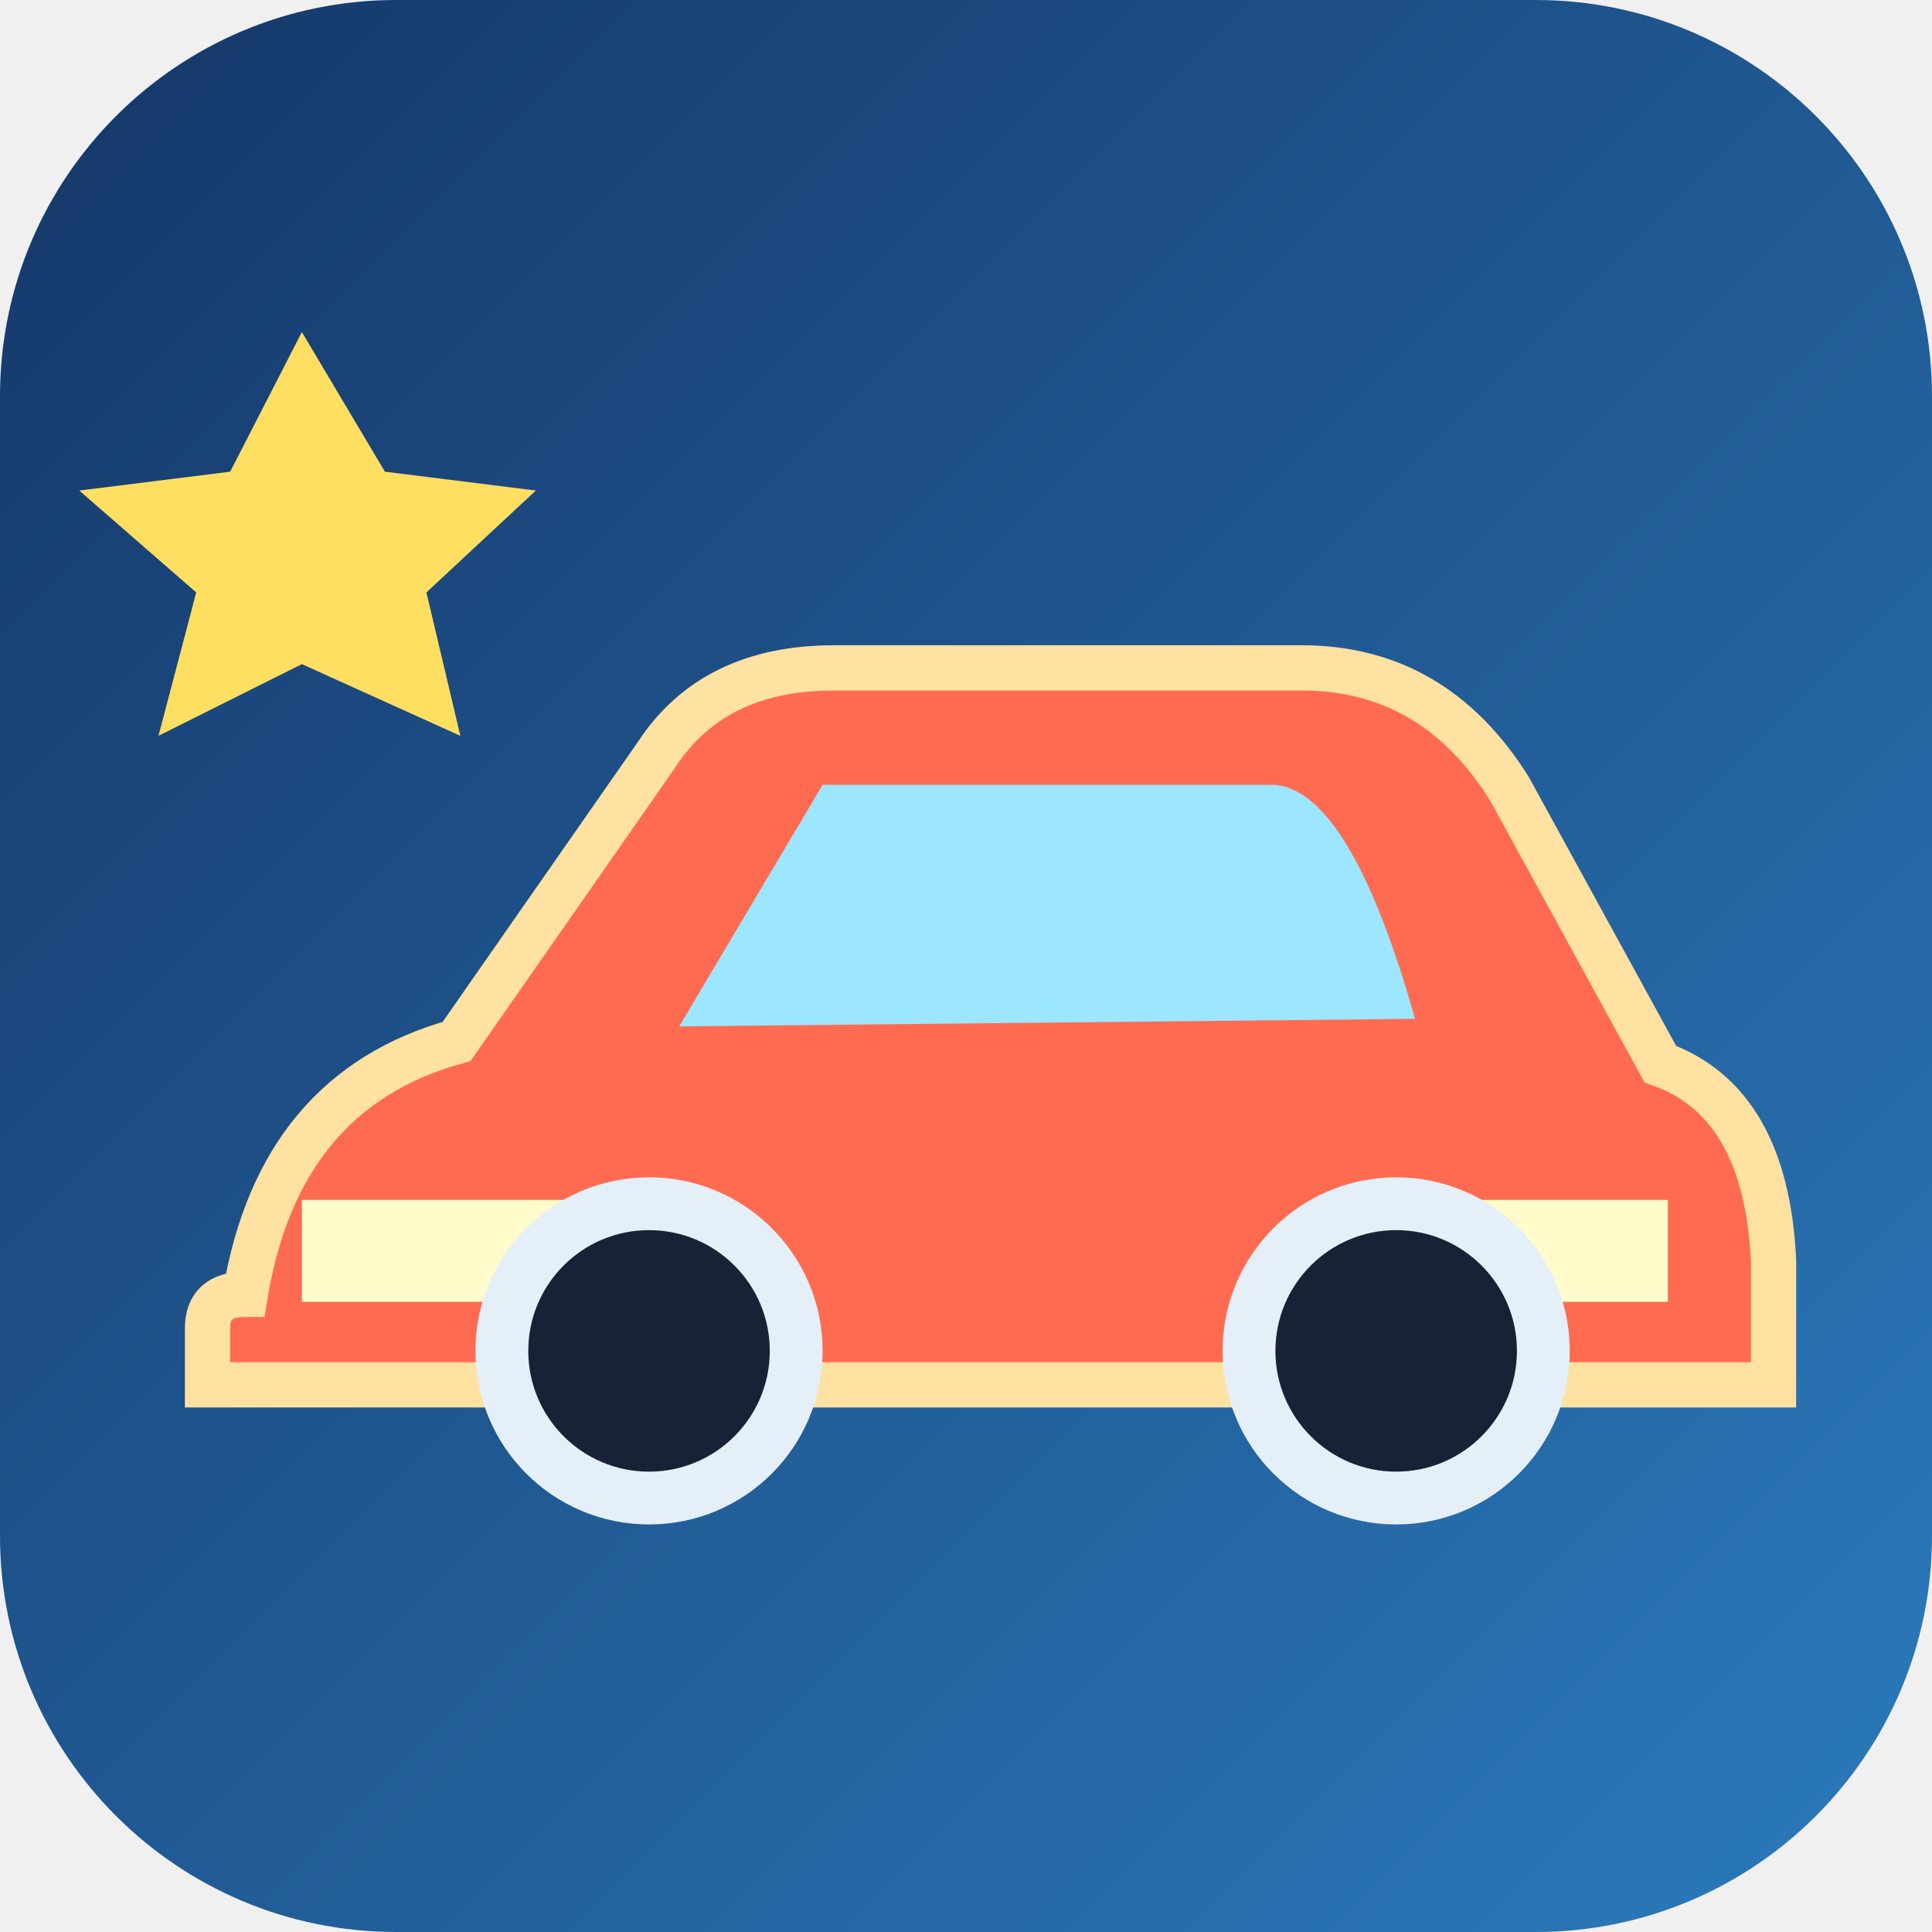
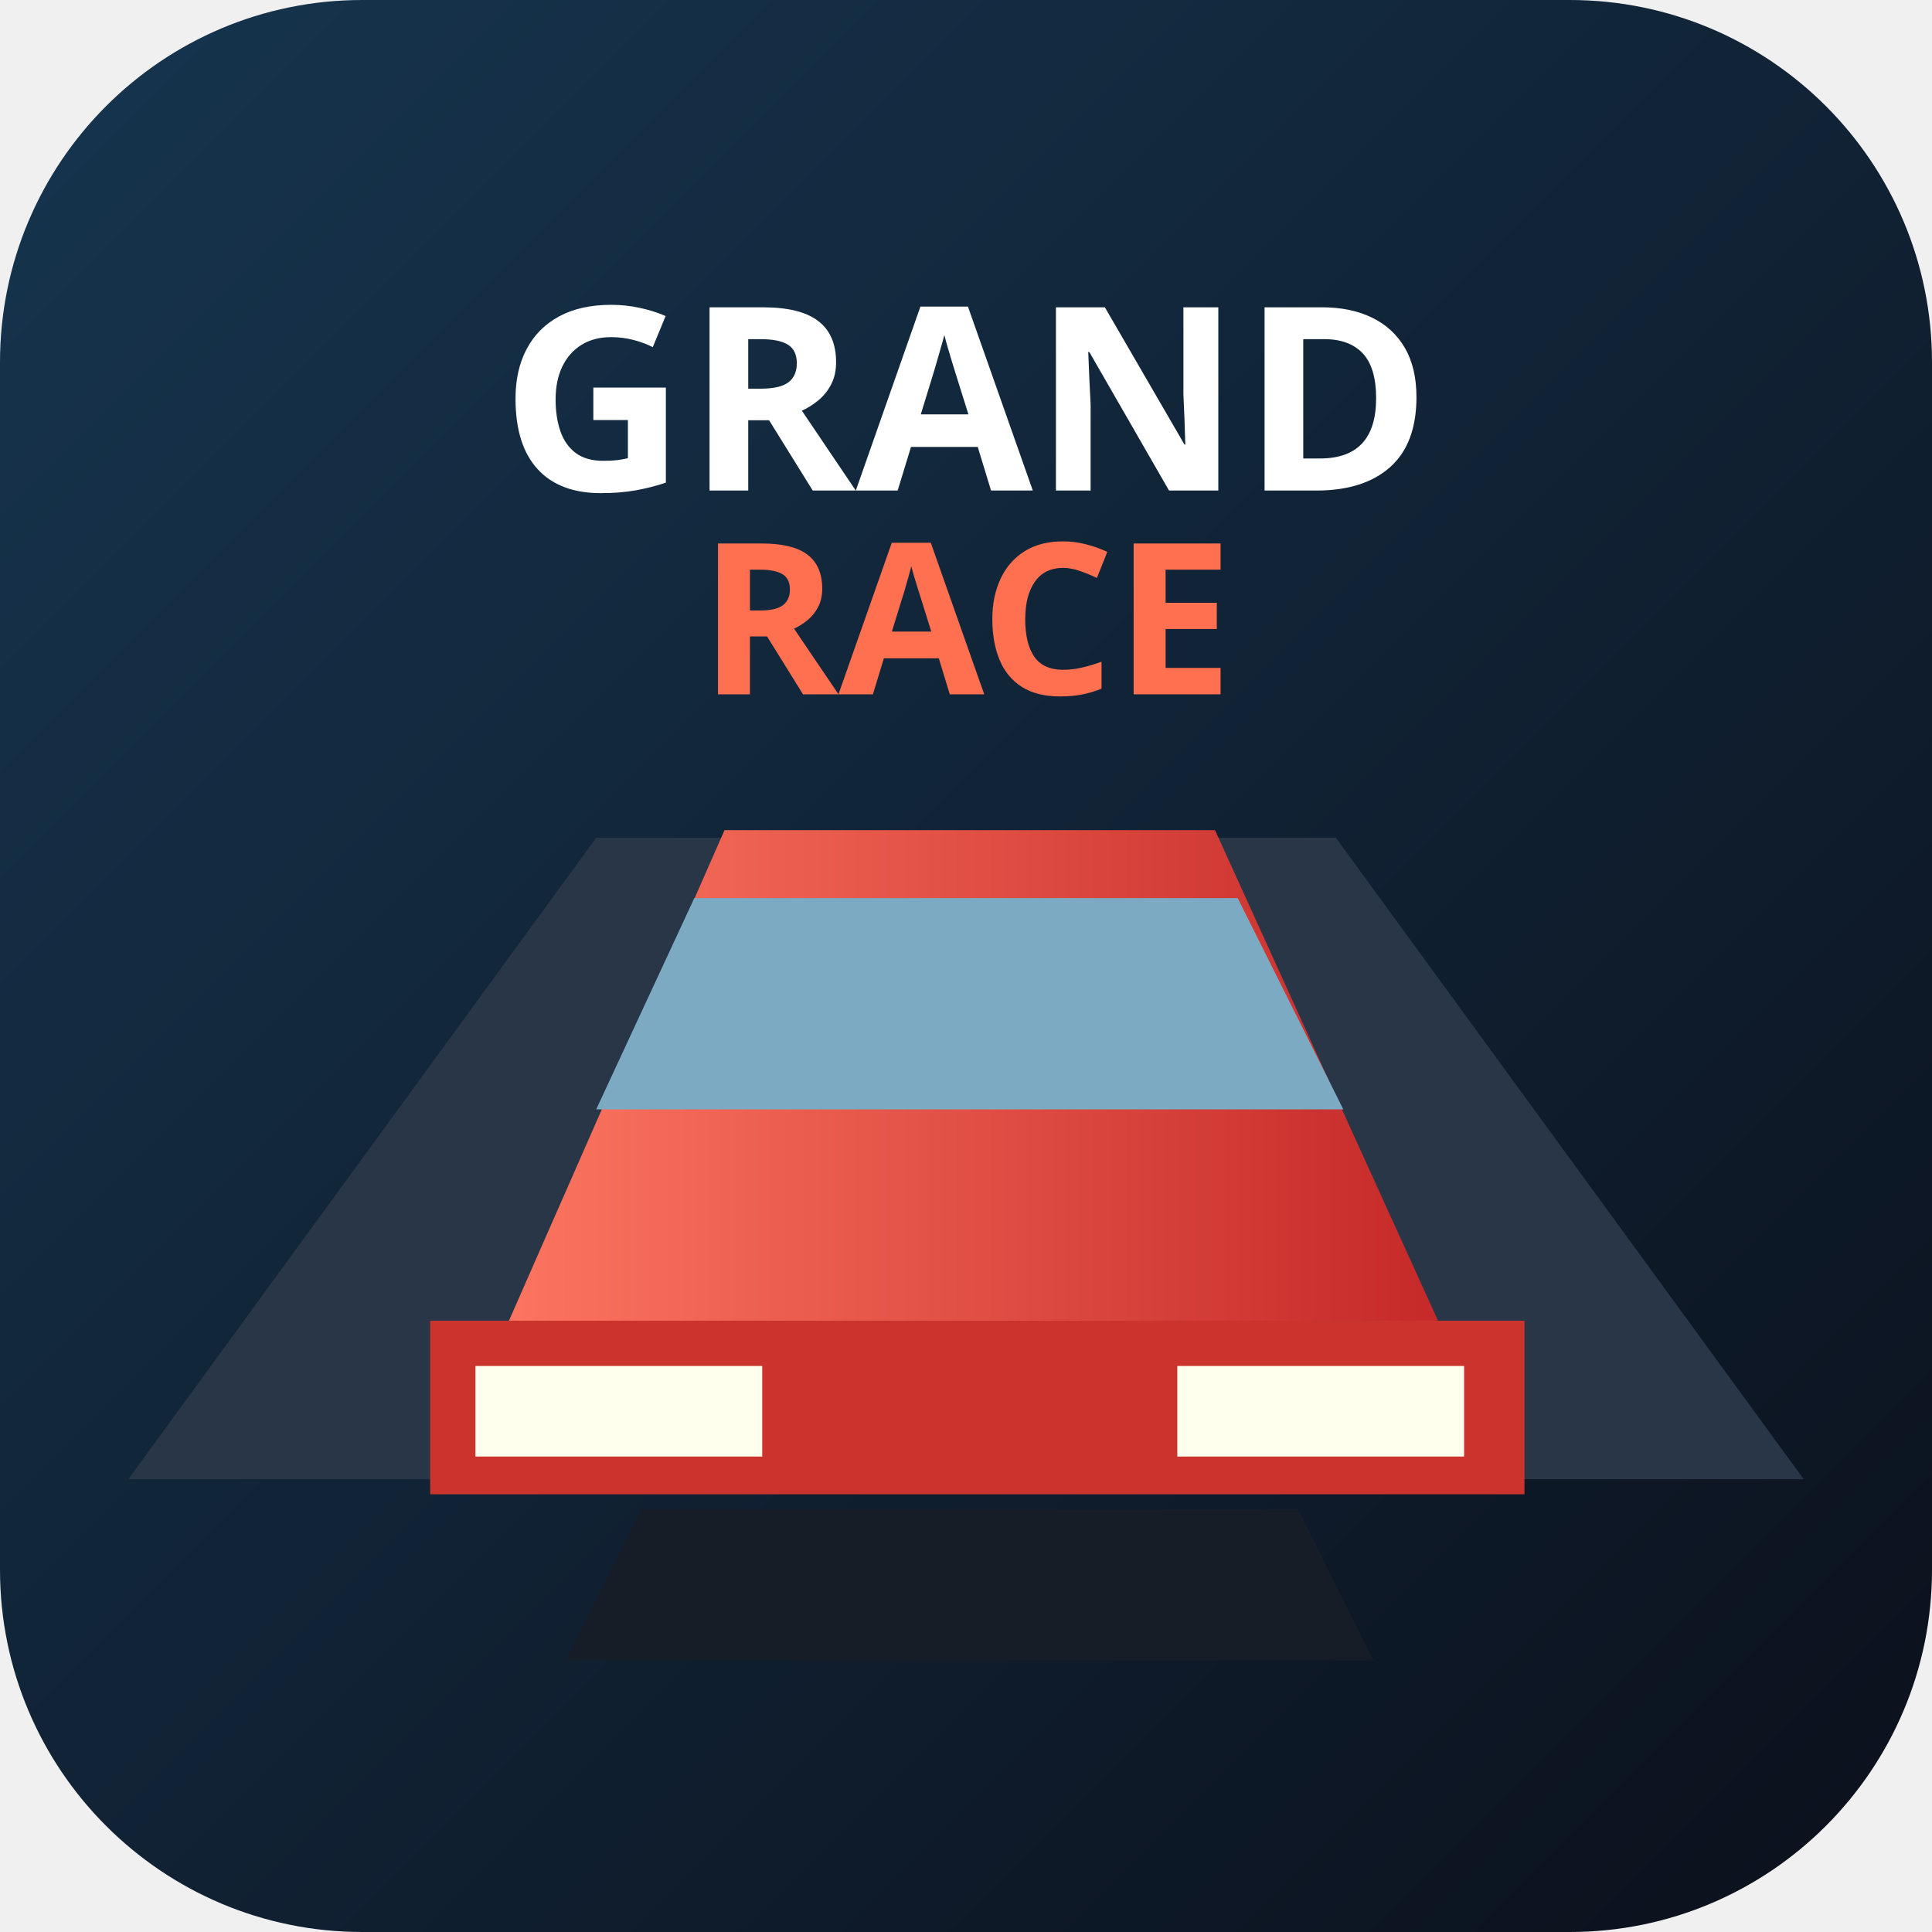
- <svg xmlns="http://www.w3.org/2000/svg" viewBox="0 0 512 512">
+ <svg xmlns="http://www.w3.org/2000/svg" viewBox="0 0 256 256">
  <defs>
-     <linearGradient id="g" x2="1" y2="1">
-       <stop stop-color="#153667" />
-       <stop offset="1" stop-color="#2b7bbd" />
+     <linearGradient id="a" x1="0" x2="1" y1="0" y2="1">
+       <stop stop-color="#16354f" />
+       <stop offset="1" stop-color="#0b101b" />
+     </linearGradient>
+     <linearGradient id="b">
+       <stop stop-color="#fc7560" />
+       <stop offset="1" stop-color="#c52929" />
    </linearGradient>
  </defs>
-   <rect width="512" height="512" rx="105" fill="url(#g)" />
-   <path d="M65 343 Q74 289 121 276 L174 200 Q189 177 221 177 H345 Q380 177 400 209 L440 282 Q468 292 470 334 V367 H55 V352 Q55 343 65 343Z" fill="#ff6b51" stroke="#ffe1a1" stroke-width="12" />
-   <path d="M180 272 L218 208 H338 Q358 210 375 270Z" fill="#9de6ff" />
-   <path d="M80 318 H156 V345 H80Z M370 318 H442 V345 H370Z" fill="#fffbca" />
-   <path d="M133 358 A39 39 0 1 0 211 358 A39 39 0 1 0 133 358M331 358 A39 39 0 1 0 409 358 A39 39 0 1 0 331 358" fill="#182136" stroke="#e4eff8" stroke-width="14" />
-   <path d="M61 125 L80 88 L102 125 L142 130 L113 157 L122 195 L80 176 L42 195 L52 157 L21 130Z" fill="#ffdf62" />
+   <rect width="256" height="256" rx="48" fill="url(#a)" />
+   <path d="M17 196L79 111h98l62 85z" fill="#283647" />
+   <path d="M67 176l29-66h65l30 66z" fill="url(#b)" />
+   <path d="M92 119h72l14 28H79z" fill="#7caac3" />
+   <path d="M57 175h145v23H57z" fill="#cb342c" />
+   <path d="M63 181h38v12H63zm93 0h38v12h-38z" fill="#ffffed" />
+   <path d="M85 200h87l10 20H75z" fill="#161d27" />
+   <text x="128" y="65" fill="#fff" font-family="sans-serif" font-size="34" font-weight="900" text-anchor="middle">GRAND</text>
+   <text x="128" y="92" fill="#ff7051" font-family="sans-serif" font-size="28" font-weight="900" text-anchor="middle">RACE</text>
</svg>
